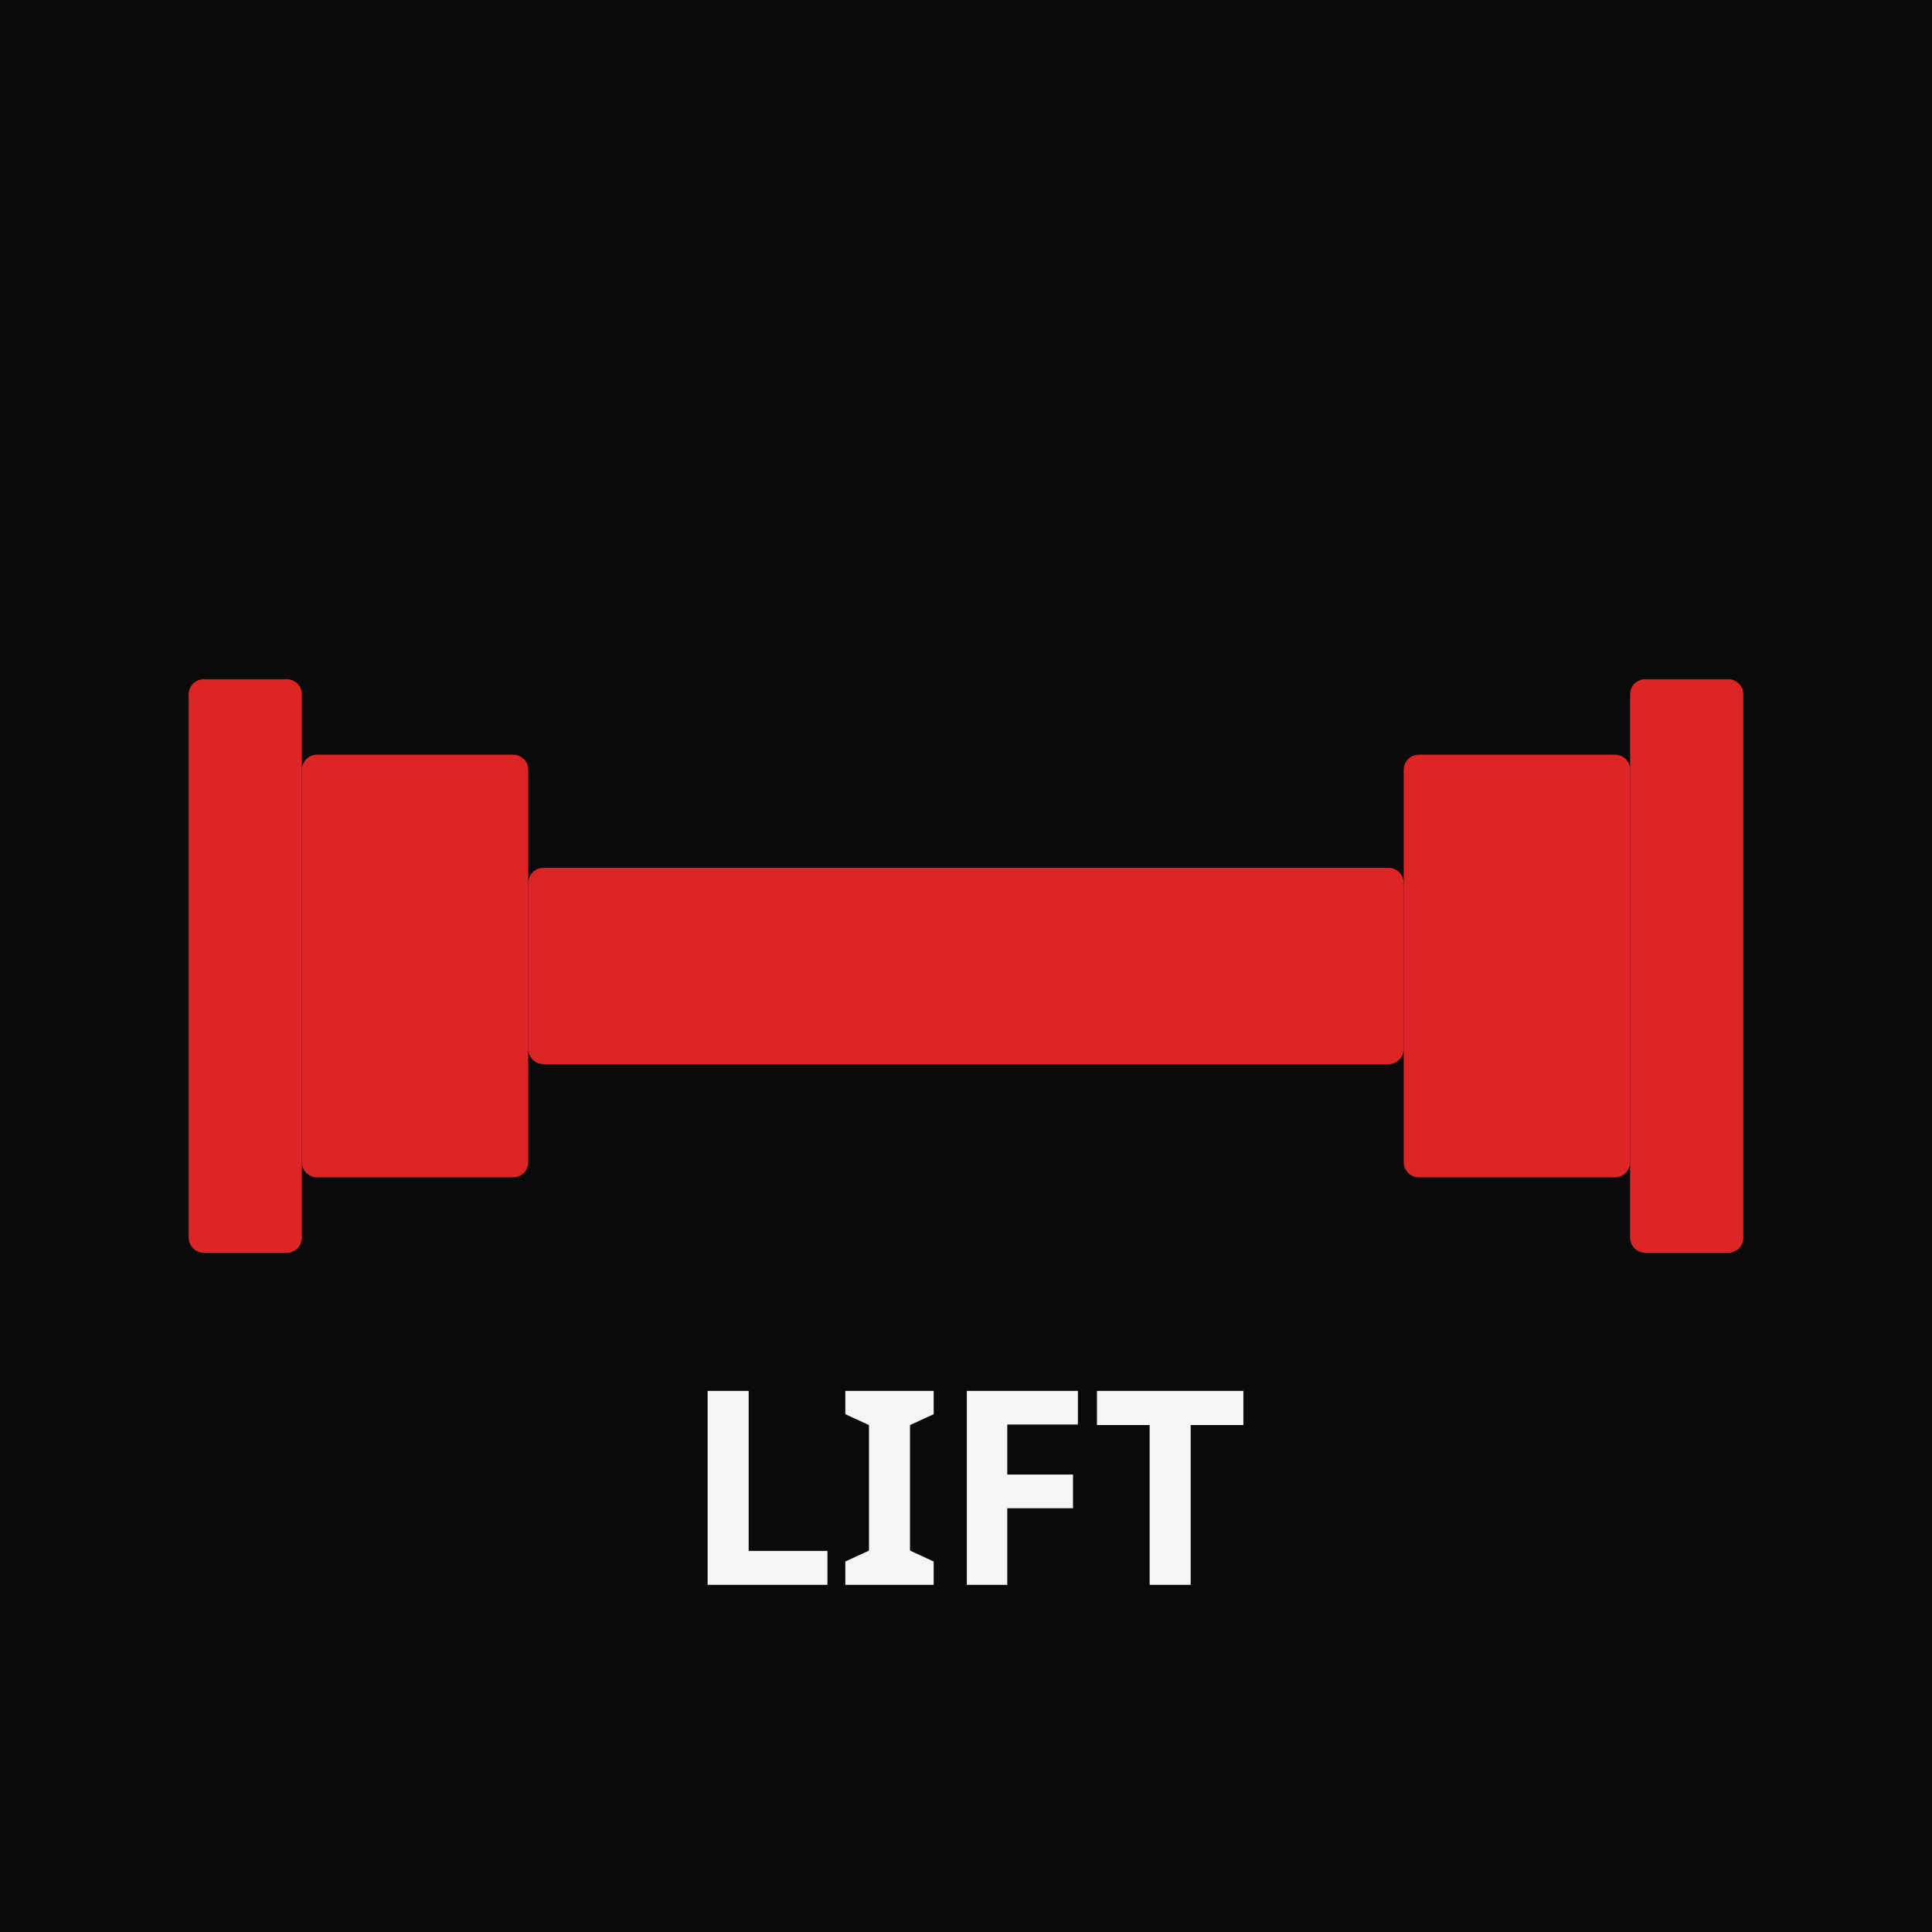
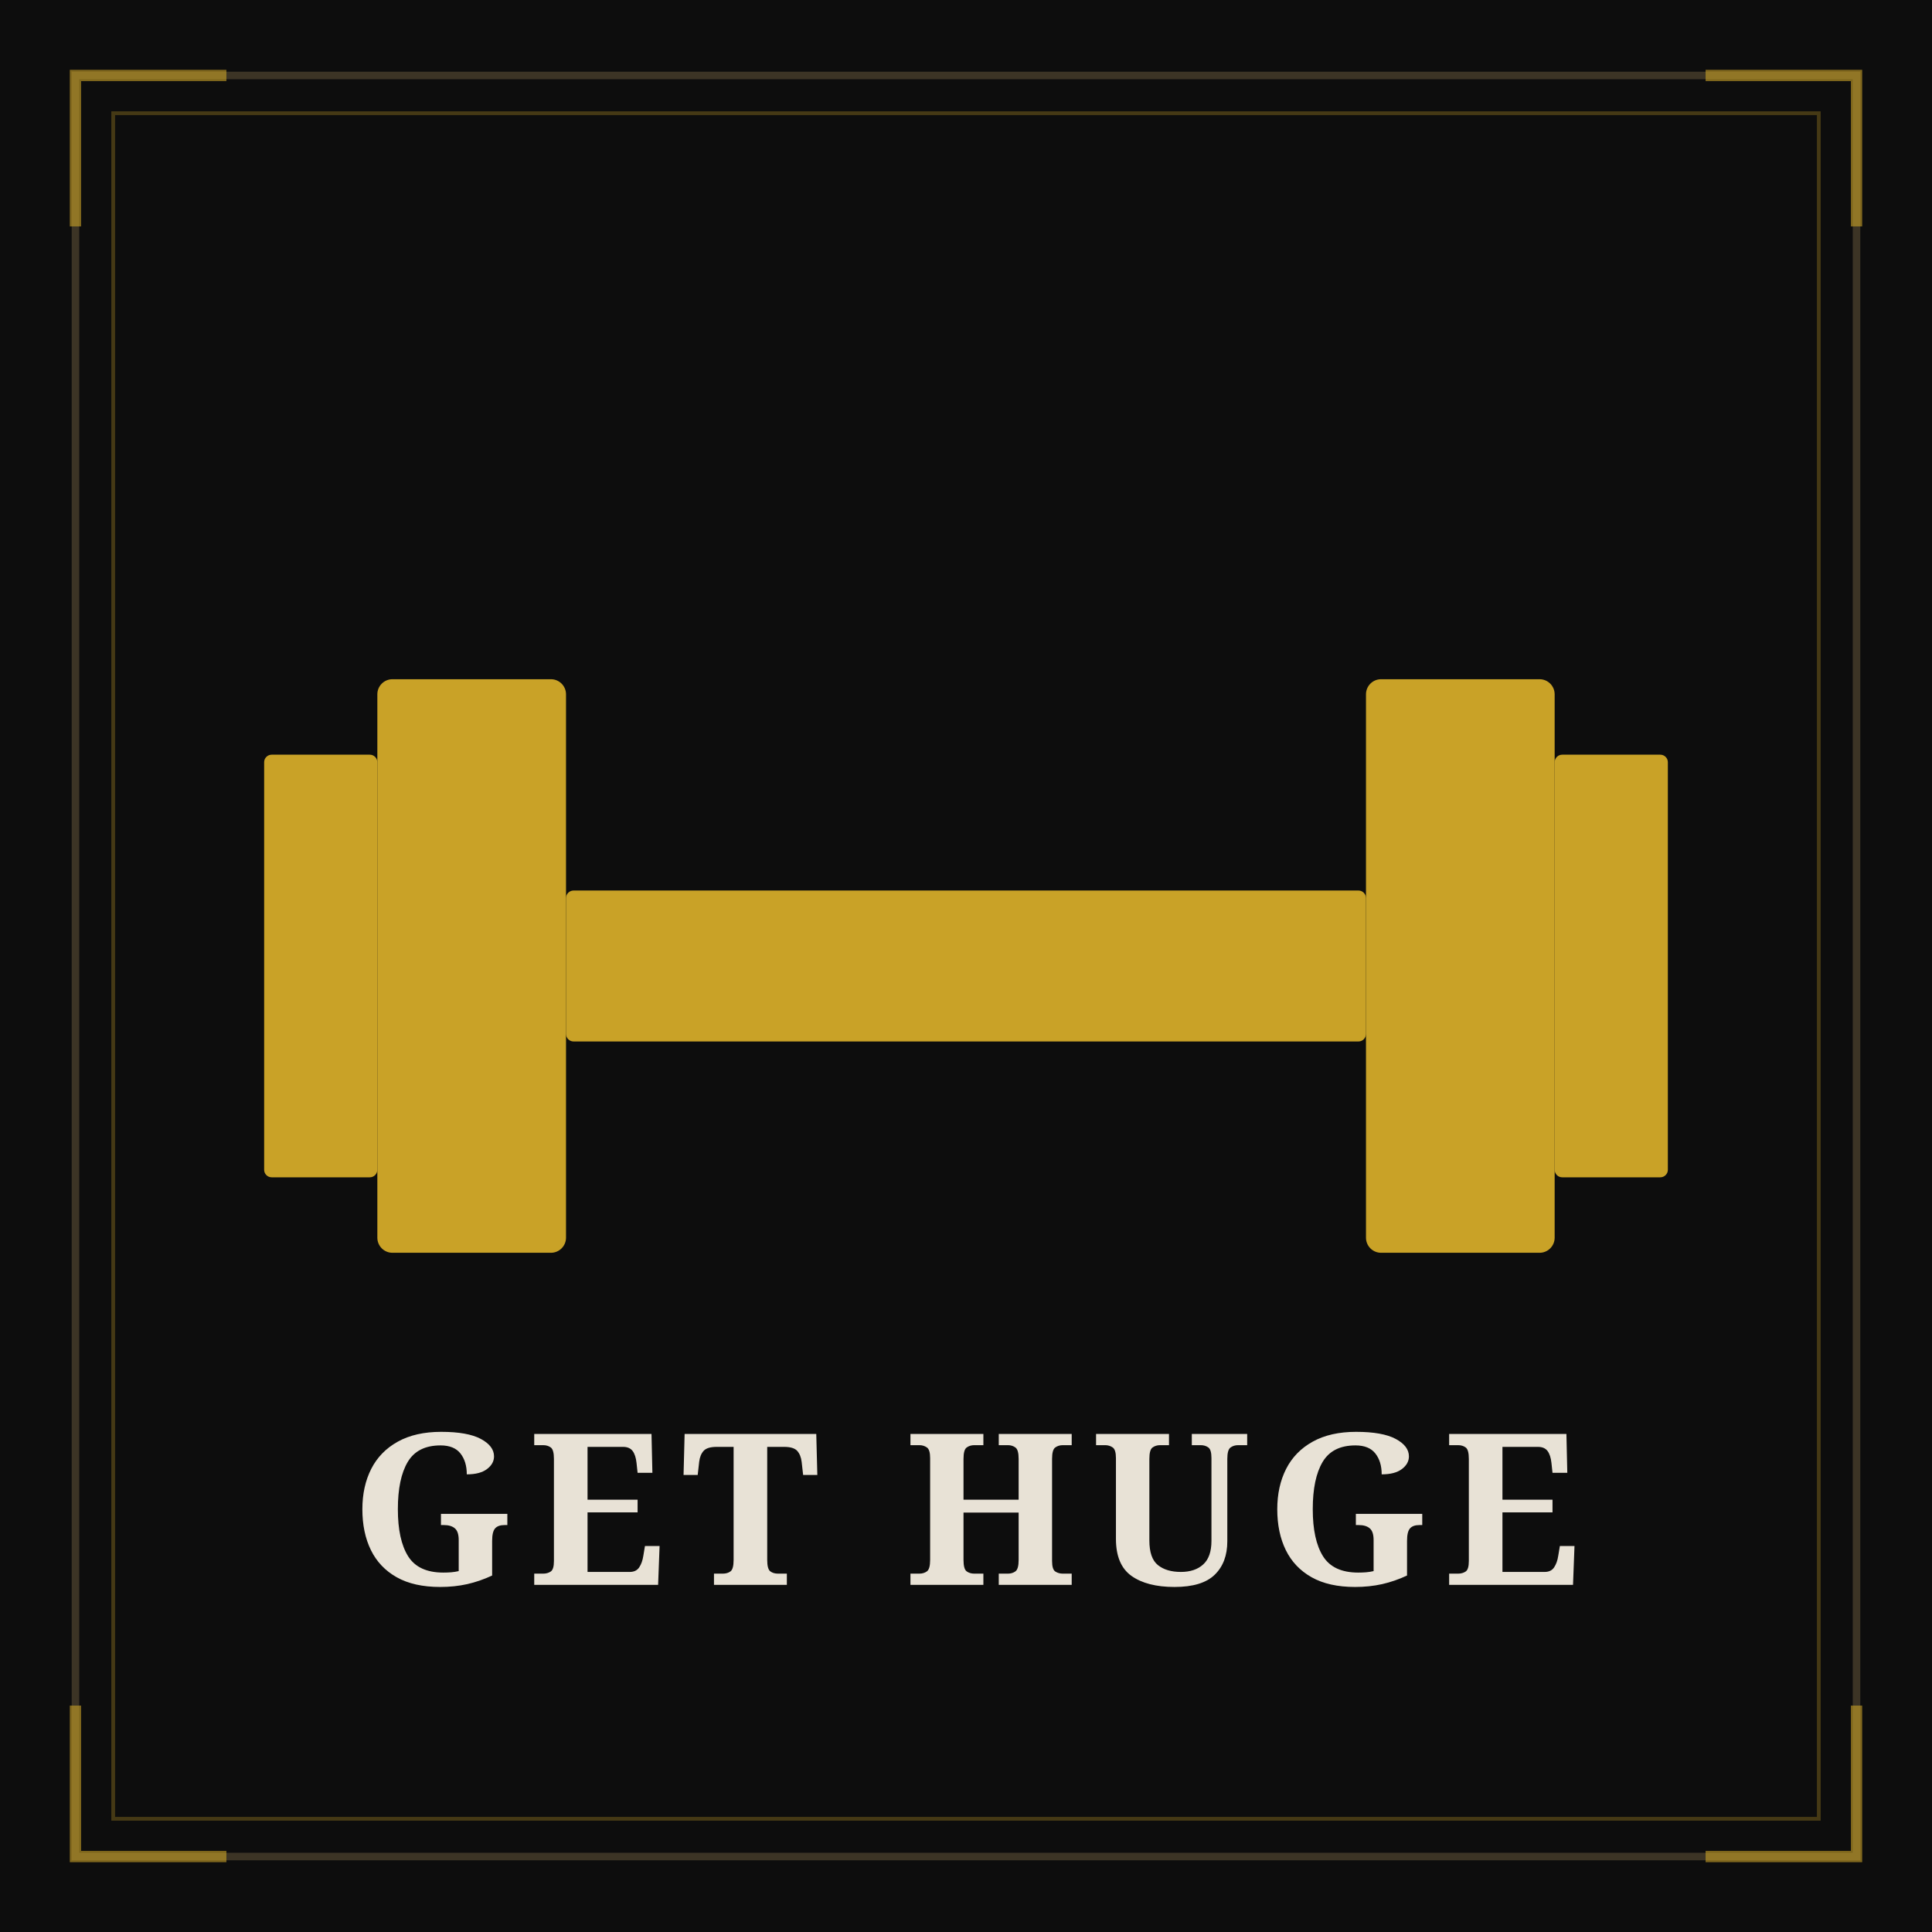
<svg xmlns="http://www.w3.org/2000/svg" viewBox="0 0 512 512">
-   <rect width="512" height="512" fill="#0a0a0a" />
-   <g fill="#dc2626">
-     <rect x="80" y="200" width="60" height="112" rx="4" />
-     <rect x="372" y="200" width="60" height="112" rx="4" />
-     <rect x="140" y="230" width="232" height="52" rx="4" />
-     <rect x="50" y="180" width="30" height="152" rx="4" />
-     <rect x="432" y="180" width="30" height="152" rx="4" />
+   <rect width="512" height="512" fill="#0d0d0d" />
+   <rect x="20" y="20" width="472" height="472" fill="none" stroke="#6b5c3e" stroke-width="2" opacity="0.5" />
+   <rect x="30" y="30" width="452" height="452" fill="none" stroke="#c9a227" stroke-width="1" opacity="0.3" />
+   <g fill="#c9a227" opacity="0.6">
+     <path d="M20,60 L20,20 L60,20" fill="none" stroke="#c9a227" stroke-width="3" />
+     <path d="M452,20 L492,20 L492,60" fill="none" stroke="#c9a227" stroke-width="3" />
+     <path d="M20,452 L20,492 L60,492" fill="none" stroke="#c9a227" stroke-width="3" />
+     <path d="M452,492 L492,492 L492,452" fill="none" stroke="#c9a227" stroke-width="3" />
  </g>
-   <text x="256" y="420" font-family="Arial Black, sans-serif" font-size="72" font-weight="bold" fill="#f5f5f5" text-anchor="middle">LIFT</text>
+   <g fill="#c9a227">
+     <rect x="100" y="180" width="50" height="152" rx="4" />
+     <rect x="70" y="200" width="30" height="112" rx="2" />
+     <rect x="362" y="180" width="50" height="152" rx="4" />
+     <rect x="412" y="200" width="30" height="112" rx="2" />
+     <rect x="150" y="236" width="212" height="40" rx="2" />
+   </g>
+   <text x="256" y="420" font-family="Cinzel, serif" font-size="56" font-weight="600" fill="#e8e2d6" text-anchor="middle" letter-spacing="4">GET HUGE</text>
+   <defs>
+     <filter id="glow">
+       <feGaussianBlur stdDeviation="3" result="coloredBlur" />
+       <feMerge>
+         <feMergeNode in="coloredBlur" />
+         <feMergeNode in="SourceGraphic" />
+       </feMerge>
+     </filter>
+   </defs>
</svg>
